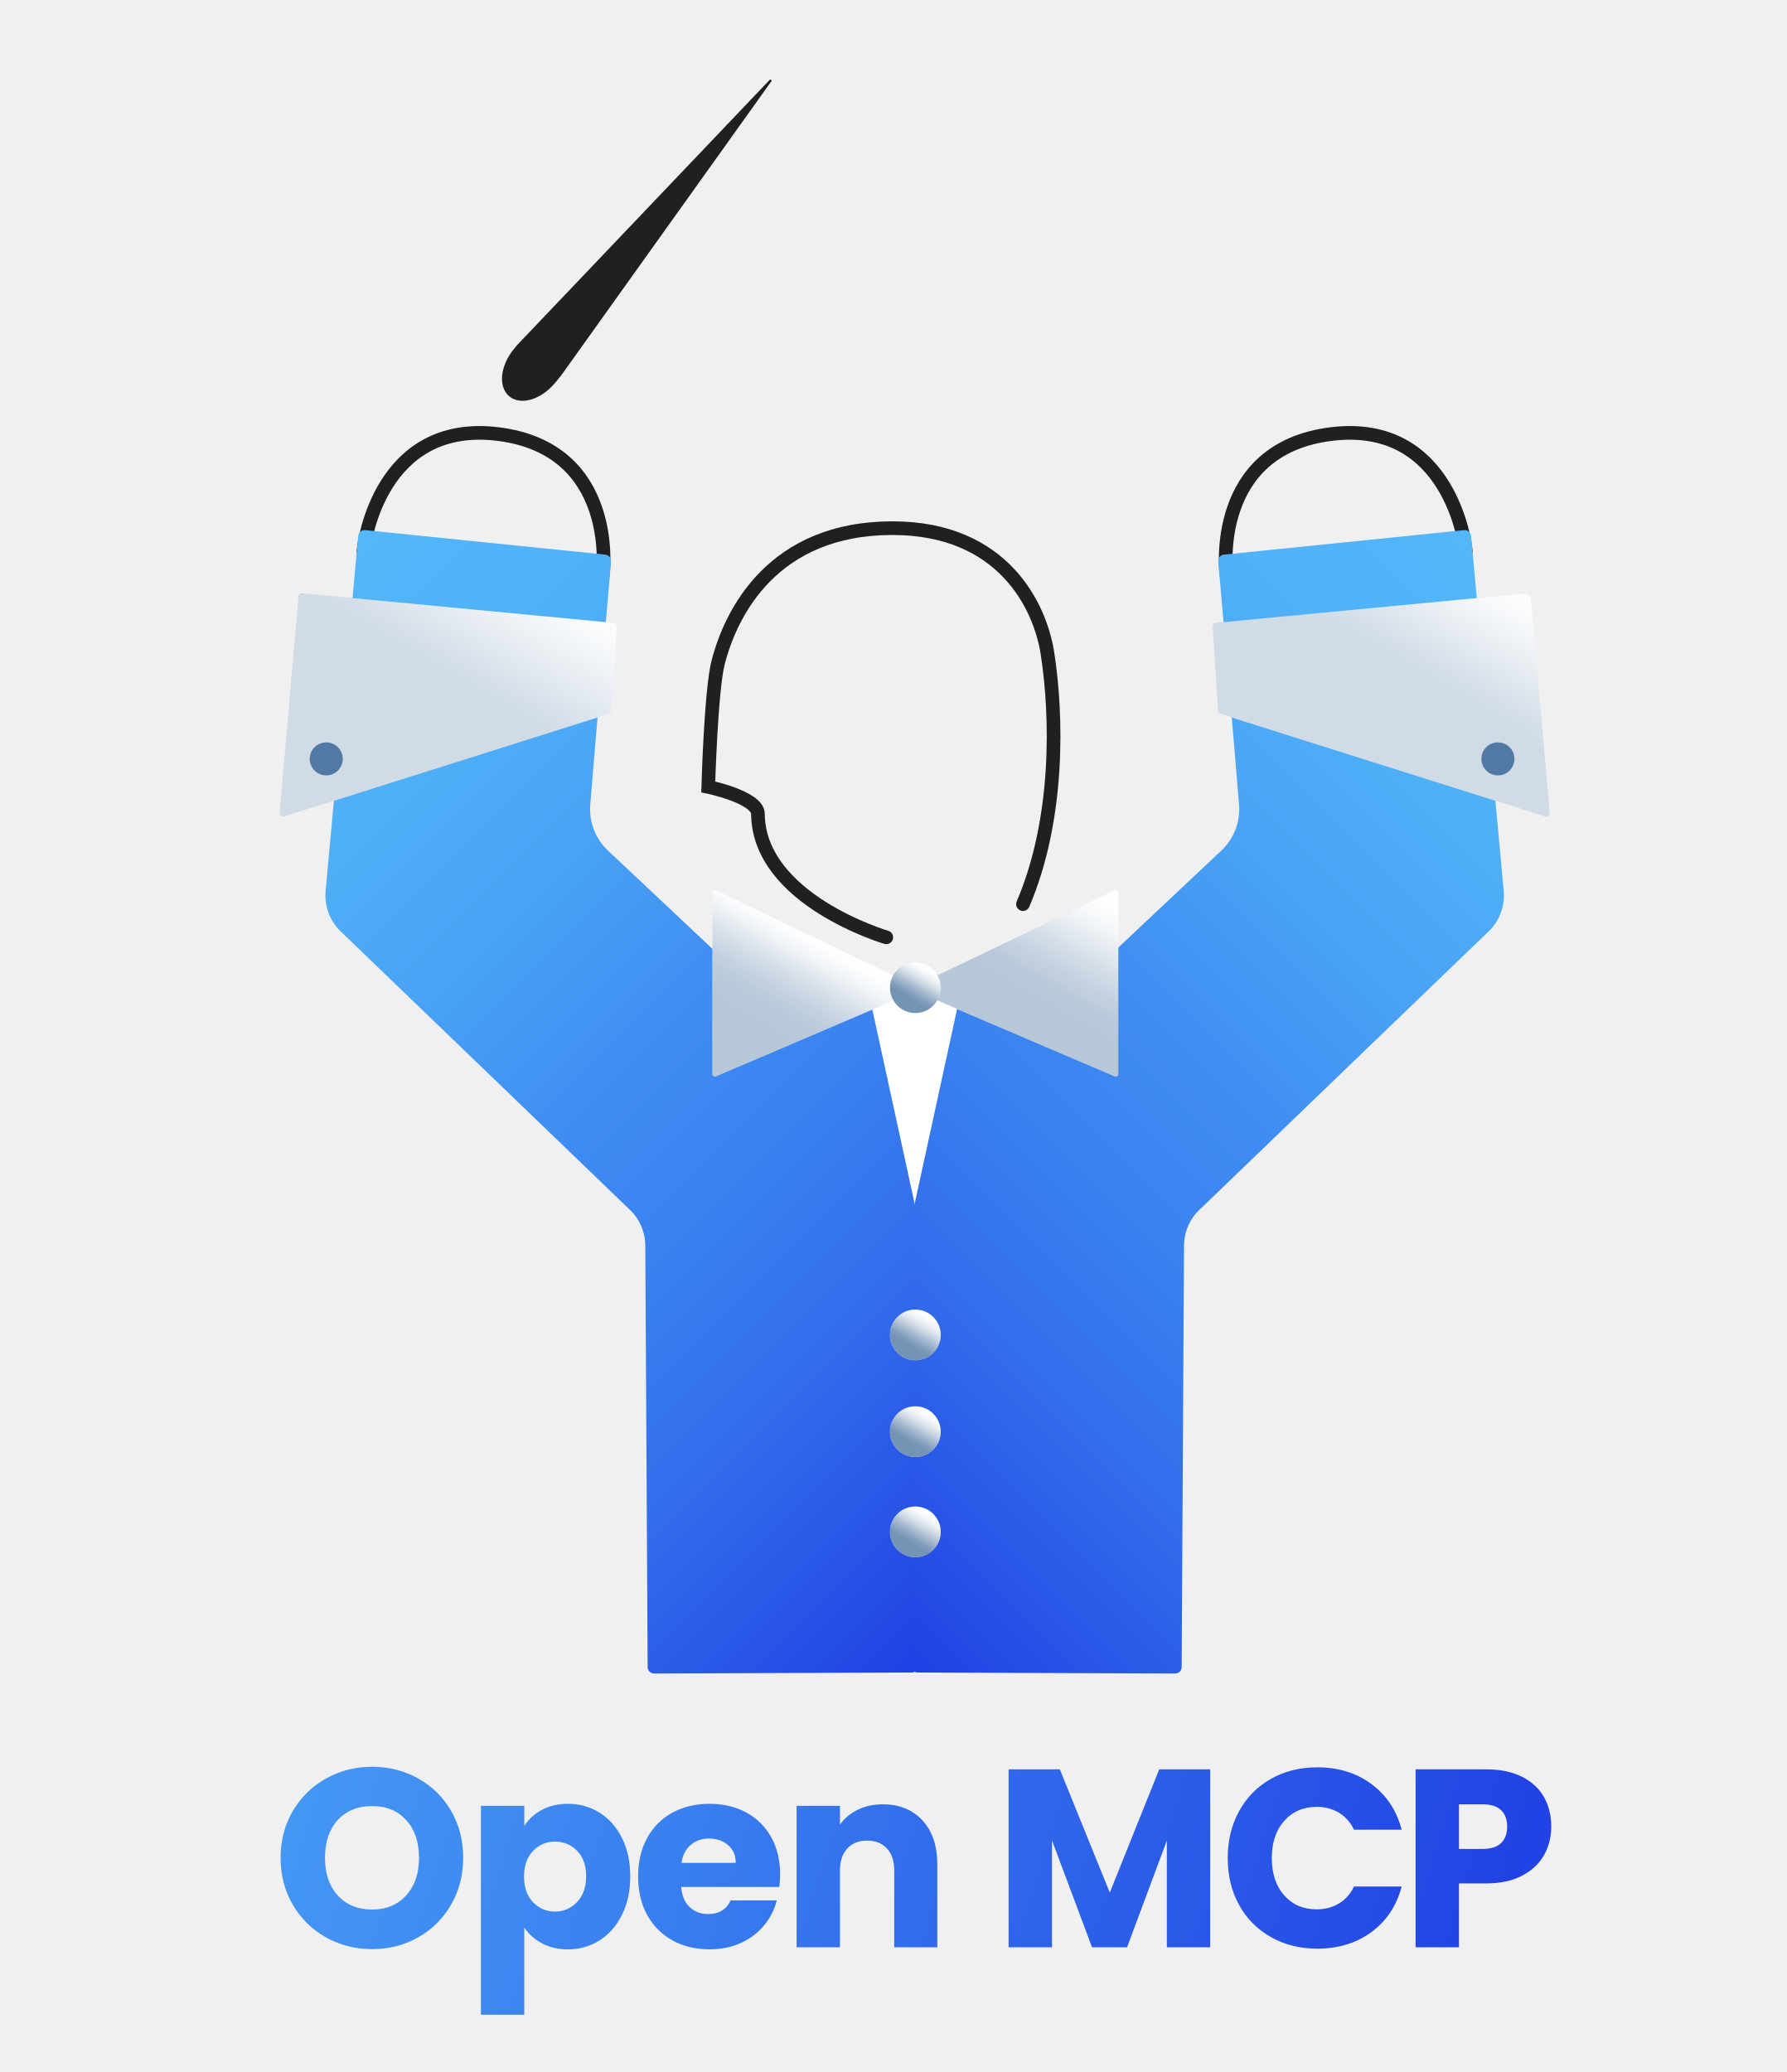
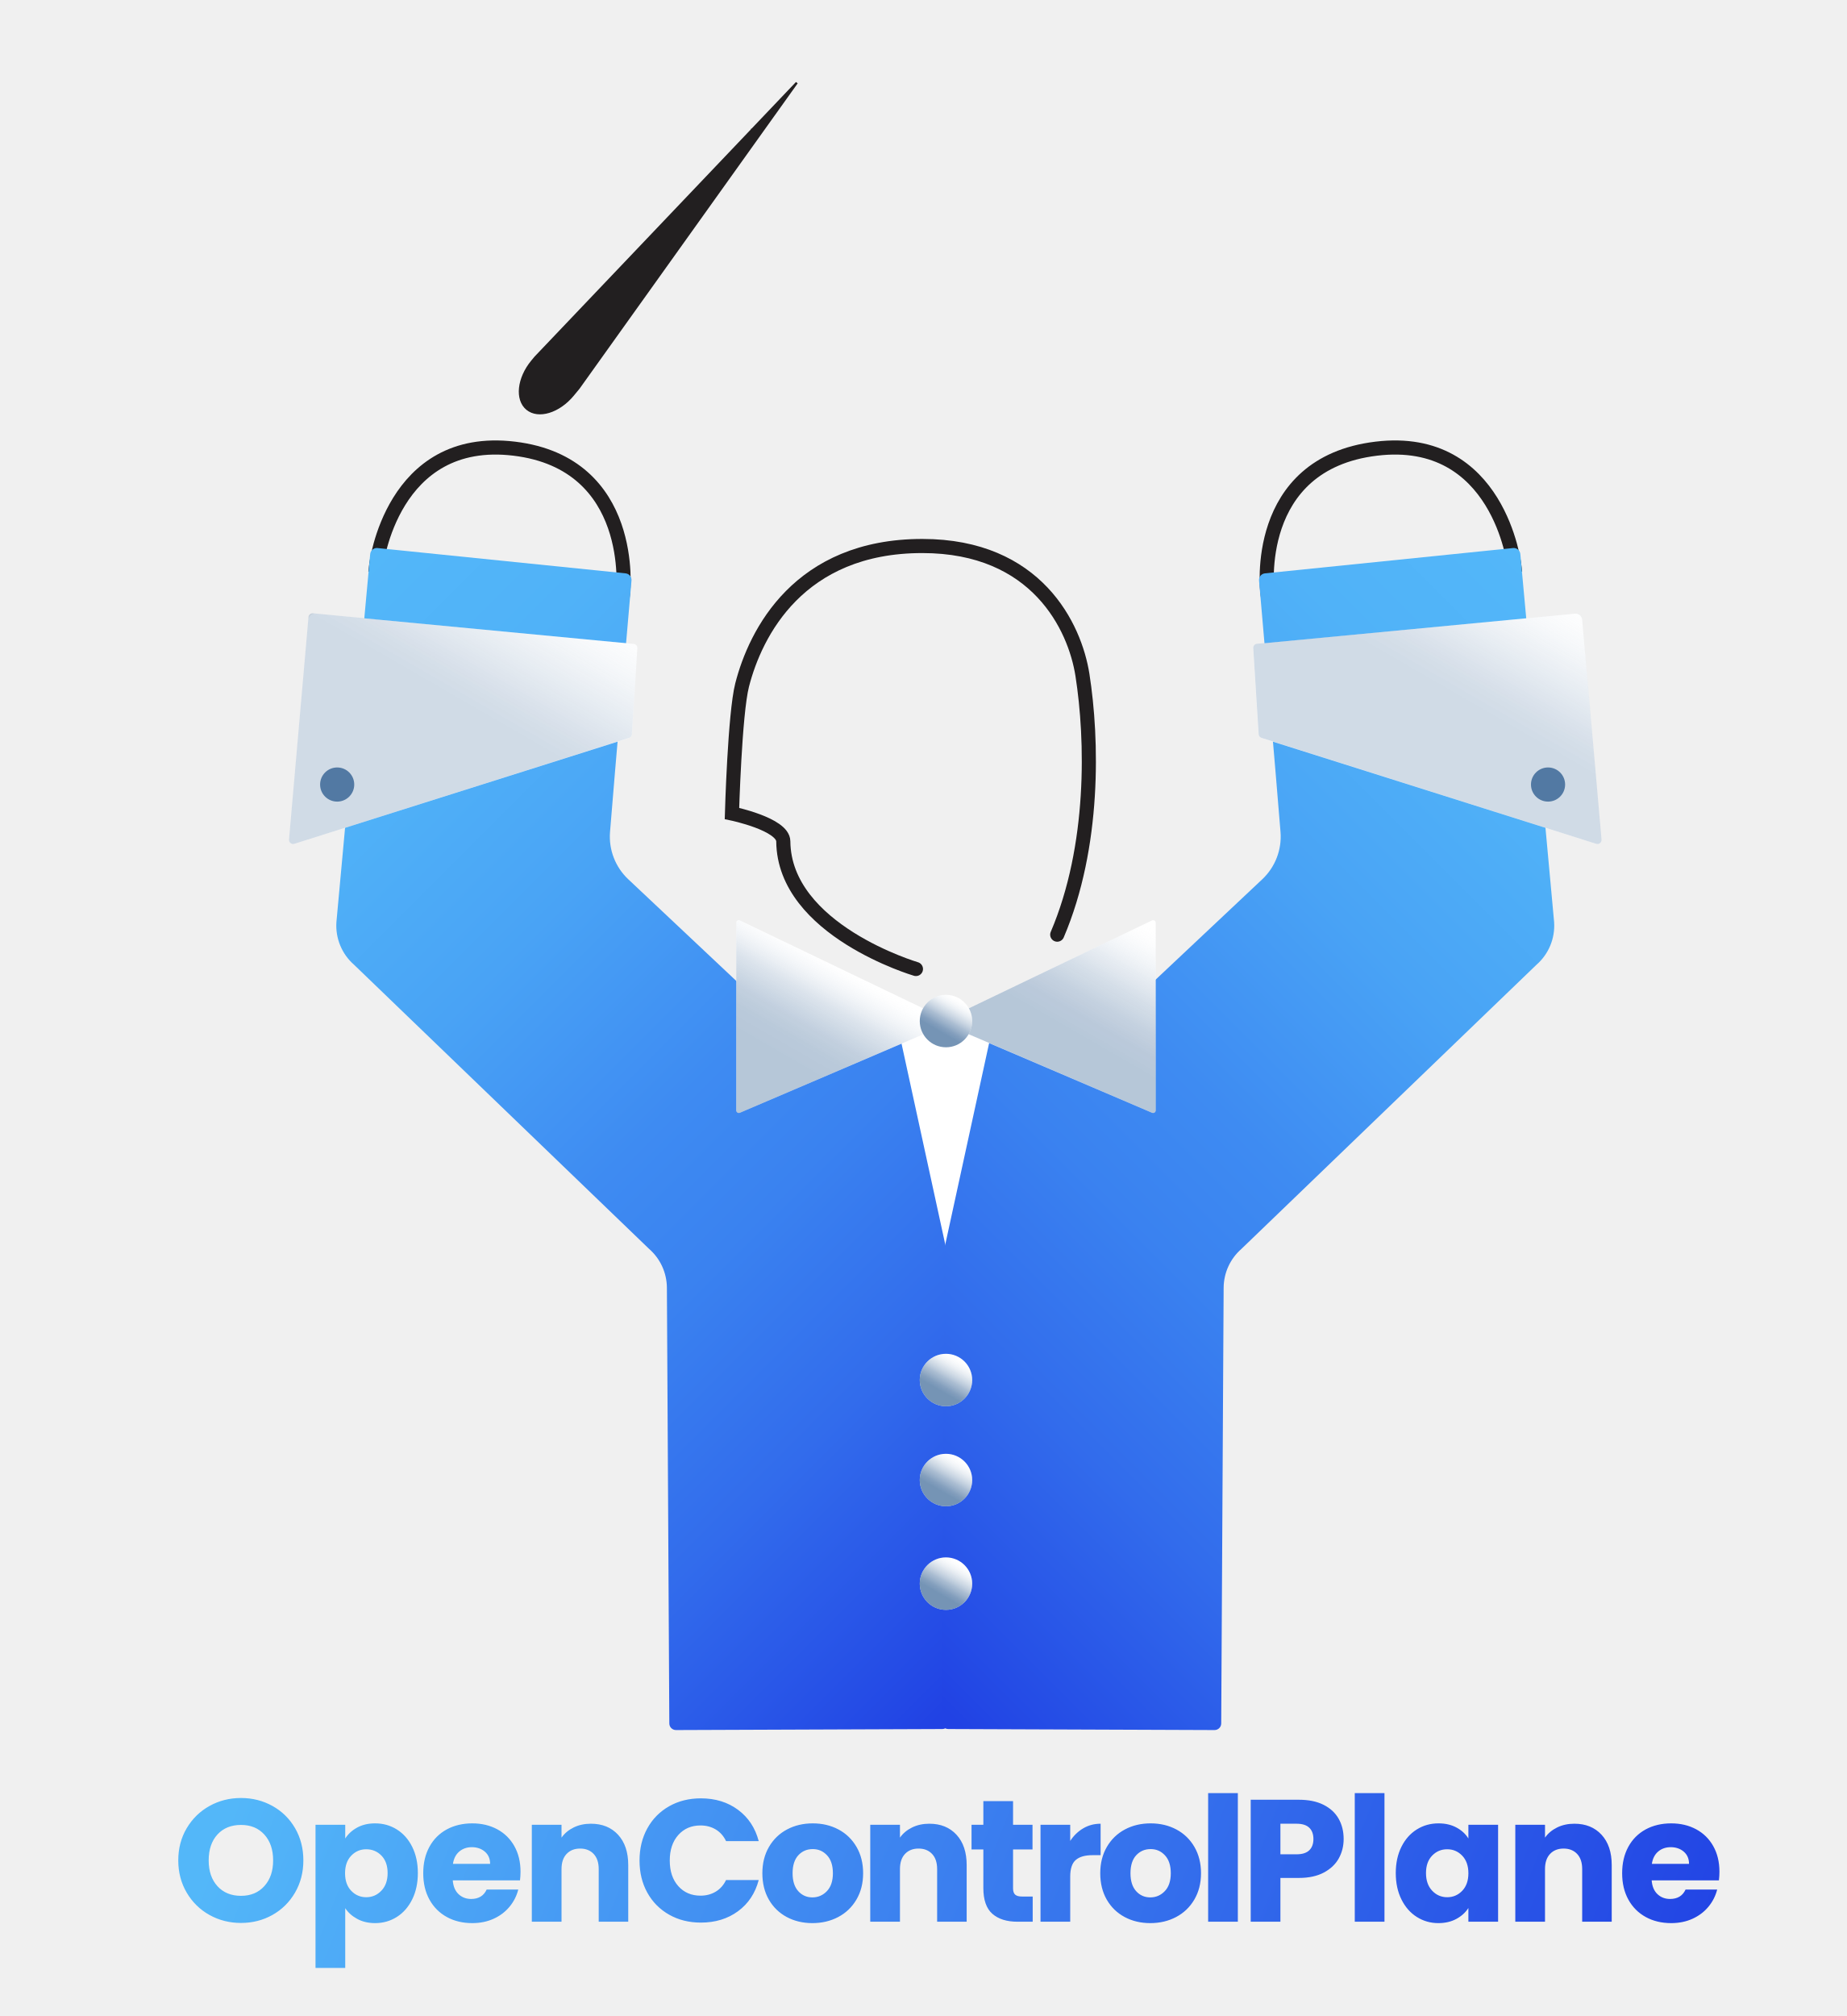
- <svg xmlns="http://www.w3.org/2000/svg" id="a" data-name="Layer 1" width="850.39" height="986.1" viewBox="0 0 850.39 986.1" version="1.1">
-   <defs id="defs74">
+ <svg xmlns="http://www.w3.org/2000/svg" id="a" data-name="Layer 1" width="850.39" height="928.09" viewBox="0 0 850.39 928.09">
+   <defs>
    <linearGradient id="c" x1="-5320.14" y1="-1538.38" x2="-4916.83" y2="-1941.68" gradientTransform="translate(5417.06 -1210.77) scale(1 -1)" gradientUnits="userSpaceOnUse">
-       <stop offset="0" stop-color="#53b7f9" id="stop1" />
-       <stop offset=".14" stop-color="#50b2f8" id="stop2" />
-       <stop offset=".31" stop-color="#49a3f5" id="stop3" />
-       <stop offset=".49" stop-color="#3e8bf2" id="stop4" />
-       <stop offset=".49" stop-color="#3e8bf2" id="stop5" />
-       <stop offset=".6" stop-color="#3a82f0" id="stop6" />
-       <stop offset=".76" stop-color="#326cec" id="stop7" />
-       <stop offset=".96" stop-color="#2348e5" id="stop8" />
-       <stop offset=".99" stop-color="#2142e4" id="stop9" />
+       <stop offset="0" stop-color="#53b7f9" />
+       <stop offset=".14" stop-color="#50b2f8" />
+       <stop offset=".31" stop-color="#49a3f5" />
+       <stop offset=".49" stop-color="#3e8bf2" />
+       <stop offset=".49" stop-color="#3e8bf2" />
+       <stop offset=".6" stop-color="#3a82f0" />
+       <stop offset=".76" stop-color="#326cec" />
+       <stop offset=".96" stop-color="#2348e5" />
+       <stop offset=".99" stop-color="#2142e4" />
    </linearGradient>
-     <linearGradient id="d" x1="-4631.69" y1="-1538.38" x2="-4228.39" y2="-1941.68" gradientTransform="translate(-3858.07 -1210.77) rotate(-180)" gradientUnits="userSpaceOnUse">
-       <stop offset="0" stop-color="#53b7f9" id="stop10" />
-       <stop offset=".14" stop-color="#50b2f8" id="stop11" />
-       <stop offset=".31" stop-color="#49a3f5" id="stop12" />
-       <stop offset=".49" stop-color="#3e8bf2" id="stop13" />
-       <stop offset=".49" stop-color="#3e8bf2" id="stop14" />
-       <stop offset=".6" stop-color="#3a82f0" id="stop15" />
-       <stop offset=".76" stop-color="#326cec" id="stop16" />
-       <stop offset=".96" stop-color="#2348e5" id="stop17" />
-       <stop offset=".99" stop-color="#2142e4" id="stop18" />
+     <linearGradient id="d" x1="-10297.55" y1="-1538.38" x2="-9894.25" y2="-1941.68" gradientTransform="translate(-9523.93 -1210.77) rotate(-180)" gradientUnits="userSpaceOnUse">
+       <stop offset="0" stop-color="#53b7f9" />
+       <stop offset=".14" stop-color="#50b2f8" />
+       <stop offset=".31" stop-color="#49a3f5" />
+       <stop offset=".49" stop-color="#3e8bf2" />
+       <stop offset=".49" stop-color="#3e8bf2" />
+       <stop offset=".6" stop-color="#3a82f0" />
+       <stop offset=".76" stop-color="#326cec" />
+       <stop offset=".96" stop-color="#2348e5" />
+       <stop offset=".99" stop-color="#2142e4" />
    </linearGradient>
    <linearGradient id="e" x1="248.25" y1="-1466.86" x2="175.12" y2="-1593.52" gradientTransform="translate(0 -1210.77) scale(1 -1)" gradientUnits="userSpaceOnUse">
-       <stop offset="0" stop-color="#fff" stop-opacity="0" id="stop19" />
-       <stop offset=".12" stop-color="#c8d4e1" stop-opacity=".32" id="stop20" />
-       <stop offset=".25" stop-color="#95adc6" stop-opacity=".61" id="stop21" />
-       <stop offset=".37" stop-color="#7090b3" stop-opacity=".82" id="stop22" />
-       <stop offset=".46" stop-color="#5a7fa7" stop-opacity=".95" id="stop23" />
-       <stop offset=".52" stop-color="#5279a3" id="stop24" />
+       <stop offset="0" stop-color="#fff" stop-opacity="0" />
+       <stop offset=".12" stop-color="#c8d4e1" stop-opacity=".32" />
+       <stop offset=".25" stop-color="#95adc6" stop-opacity=".61" />
+       <stop offset=".37" stop-color="#7090b3" stop-opacity=".82" />
+       <stop offset=".46" stop-color="#5a7fa7" stop-opacity=".95" />
+       <stop offset=".52" stop-color="#5279a3" />
    </linearGradient>
    <linearGradient id="f" x1="389.25" y1="-1656.14" x2="352.14" y2="-1720.43" gradientTransform="translate(0 -1210.77) scale(1 -1)" gradientUnits="userSpaceOnUse">
-       <stop offset="0" stop-color="#fff" stop-opacity="0" id="stop25" />
-       <stop offset="0" stop-color="#fbfcfd" stop-opacity=".02" id="stop26" />
-       <stop offset=".08" stop-color="#ced9e5" stop-opacity=".28" id="stop27" />
-       <stop offset=".17" stop-color="#a8bbd0" stop-opacity=".5" id="stop28" />
-       <stop offset=".25" stop-color="#88a3c0" stop-opacity=".68" id="stop29" />
-       <stop offset=".35" stop-color="#7090b3" stop-opacity=".82" id="stop30" />
-       <stop offset=".44" stop-color="#5f83aa" stop-opacity=".92" id="stop31" />
-       <stop offset=".55" stop-color="#557ba4" stop-opacity=".98" id="stop32" />
-       <stop offset=".7" stop-color="#5279a3" id="stop33" />
+       <stop offset="0" stop-color="#fff" stop-opacity="0" />
+       <stop offset="0" stop-color="#fbfcfd" stop-opacity=".02" />
+       <stop offset=".08" stop-color="#ced9e5" stop-opacity=".28" />
+       <stop offset=".17" stop-color="#a8bbd0" stop-opacity=".5" />
+       <stop offset=".25" stop-color="#88a3c0" stop-opacity=".68" />
+       <stop offset=".35" stop-color="#7090b3" stop-opacity=".82" />
+       <stop offset=".44" stop-color="#5f83aa" stop-opacity=".92" />
+       <stop offset=".55" stop-color="#557ba4" stop-opacity=".98" />
+       <stop offset=".7" stop-color="#5279a3" />
    </linearGradient>
-     <linearGradient id="g" x1="853.18" y1="-1469.2" x2="909.81" y2="-1567.27" gradientTransform="translate(1558.99 -1210.77) rotate(-180)" gradientUnits="userSpaceOnUse">
-       <stop offset="0" stop-color="#fff" stop-opacity="0" id="stop34" />
-       <stop offset=".15" stop-color="#c8d4e1" stop-opacity=".32" id="stop35" />
-       <stop offset=".3" stop-color="#95adc6" stop-opacity=".61" id="stop36" />
-       <stop offset=".44" stop-color="#7090b3" stop-opacity=".82" id="stop37" />
-       <stop offset=".55" stop-color="#5a7fa7" stop-opacity=".95" id="stop38" />
-       <stop offset=".63" stop-color="#5279a3" id="stop39" />
+     <linearGradient id="g" x1="-4812.67" y1="-1469.2" x2="-4756.04" y2="-1567.27" gradientTransform="translate(-4106.87 -1210.77) rotate(-180)" gradientUnits="userSpaceOnUse">
+       <stop offset="0" stop-color="#fff" stop-opacity="0" />
+       <stop offset=".15" stop-color="#c8d4e1" stop-opacity=".32" />
+       <stop offset=".3" stop-color="#95adc6" stop-opacity=".61" />
+       <stop offset=".44" stop-color="#7090b3" stop-opacity=".82" />
+       <stop offset=".55" stop-color="#5a7fa7" stop-opacity=".95" />
+       <stop offset=".63" stop-color="#5279a3" />
    </linearGradient>
-     <linearGradient id="h" x1="1035.95" y1="-1632.77" x2="1074.9" y2="-1700.23" gradientTransform="translate(1558.99 -1210.77) rotate(-180)" gradientUnits="userSpaceOnUse">
-       <stop offset="0" stop-color="#fff" stop-opacity="0" id="stop40" />
-       <stop offset=".02" stop-color="#f5f7fa" stop-opacity=".05" id="stop41" />
-       <stop offset=".16" stop-color="#c4d1df" stop-opacity=".34" id="stop42" />
-       <stop offset=".29" stop-color="#9bb1c9" stop-opacity=".58" id="stop43" />
-       <stop offset=".42" stop-color="#7b98b8" stop-opacity=".76" id="stop44" />
-       <stop offset=".55" stop-color="#6487ac" stop-opacity=".89" id="stop45" />
-       <stop offset=".67" stop-color="#567ca5" stop-opacity=".97" id="stop46" />
-       <stop offset=".79" stop-color="#5279a3" id="stop47" />
+     <linearGradient id="h" x1="-4629.9" y1="-1632.77" x2="-4590.95" y2="-1700.23" gradientTransform="translate(-4106.87 -1210.77) rotate(-180)" gradientUnits="userSpaceOnUse">
+       <stop offset="0" stop-color="#fff" stop-opacity="0" />
+       <stop offset=".02" stop-color="#f5f7fa" stop-opacity=".05" />
+       <stop offset=".16" stop-color="#c4d1df" stop-opacity=".34" />
+       <stop offset=".29" stop-color="#9bb1c9" stop-opacity=".58" />
+       <stop offset=".42" stop-color="#7b98b8" stop-opacity=".76" />
+       <stop offset=".55" stop-color="#6487ac" stop-opacity=".89" />
+       <stop offset=".67" stop-color="#567ca5" stop-opacity=".97" />
+       <stop offset=".79" stop-color="#5279a3" />
    </linearGradient>
-     <linearGradient id="j" x1="682.88" y1="-1757.66" x2="703.79" y2="-1769.74" gradientTransform="translate(2199.3 -58.03) rotate(90) scale(1 -1)" gradientUnits="userSpaceOnUse">
-       <stop offset="0" stop-color="#fff" stop-opacity="0" id="stop48" />
-       <stop offset=".08" stop-color="#e5ebf1" stop-opacity=".12" id="stop49" />
-       <stop offset=".29" stop-color="#a6bacf" stop-opacity=".41" id="stop50" />
-       <stop offset=".47" stop-color="#7896b7" stop-opacity=".62" id="stop51" />
-       <stop offset=".63" stop-color="#5c80a8" stop-opacity=".75" id="stop52" />
-       <stop offset=".73" stop-color="#5279a3" stop-opacity=".8" id="stop53" />
+     <linearGradient id="j" x1="-2150.04" y1="1075.27" x2="-2129.14" y2="1063.19" gradientTransform="translate(-633.63 2774.9) rotate(90) scale(1 -1)" gradientUnits="userSpaceOnUse">
+       <stop offset="0" stop-color="#fff" stop-opacity="0" />
+       <stop offset=".08" stop-color="#e5ebf1" stop-opacity=".12" />
+       <stop offset=".29" stop-color="#a6bacf" stop-opacity=".41" />
+       <stop offset=".47" stop-color="#7896b7" stop-opacity=".62" />
+       <stop offset=".63" stop-color="#5c80a8" stop-opacity=".75" />
+       <stop offset=".73" stop-color="#5279a3" stop-opacity=".8" />
    </linearGradient>
-     <linearGradient id="k" x1="517.63" y1="-1757.66" x2="538.54" y2="-1769.74" gradientTransform="translate(2199.3 -58.03) rotate(90) scale(1 -1)" gradientUnits="userSpaceOnUse">
-       <stop offset="0" stop-color="#fff" stop-opacity="0" id="stop54" />
-       <stop offset=".08" stop-color="#e5ebf1" stop-opacity=".12" id="stop55" />
-       <stop offset=".29" stop-color="#a6bacf" stop-opacity=".41" id="stop56" />
-       <stop offset=".47" stop-color="#7896b7" stop-opacity=".62" id="stop57" />
-       <stop offset=".63" stop-color="#5c80a8" stop-opacity=".75" id="stop58" />
-       <stop offset=".73" stop-color="#5279a3" stop-opacity=".8" id="stop59" />
+     <linearGradient id="k" x1="-2315.29" y1="1075.27" x2="-2294.39" y2="1063.19" gradientTransform="translate(-633.63 2774.9) rotate(90) scale(1 -1)" gradientUnits="userSpaceOnUse">
+       <stop offset="0" stop-color="#fff" stop-opacity="0" />
+       <stop offset=".08" stop-color="#e5ebf1" stop-opacity=".12" />
+       <stop offset=".29" stop-color="#a6bacf" stop-opacity=".41" />
+       <stop offset=".47" stop-color="#7896b7" stop-opacity=".62" />
+       <stop offset=".63" stop-color="#5c80a8" stop-opacity=".75" />
+       <stop offset=".73" stop-color="#5279a3" stop-opacity=".8" />
    </linearGradient>
-     <linearGradient id="l" x1="728.92" y1="-1757.66" x2="749.83" y2="-1769.74" gradientTransform="translate(2199.3 -58.03) rotate(90) scale(1 -1)" gradientUnits="userSpaceOnUse">
-       <stop offset="0" stop-color="#fff" stop-opacity="0" id="stop60" />
-       <stop offset=".08" stop-color="#e5ebf1" stop-opacity=".12" id="stop61" />
-       <stop offset=".29" stop-color="#a6bacf" stop-opacity=".41" id="stop62" />
-       <stop offset=".47" stop-color="#7896b7" stop-opacity=".62" id="stop63" />
-       <stop offset=".63" stop-color="#5c80a8" stop-opacity=".75" id="stop64" />
-       <stop offset=".73" stop-color="#5279a3" stop-opacity=".8" id="stop65" />
+     <linearGradient id="l" x1="-2104" y1="1075.27" x2="-2083.1" y2="1063.19" gradientTransform="translate(-633.63 2774.9) rotate(90) scale(1 -1)" gradientUnits="userSpaceOnUse">
+       <stop offset="0" stop-color="#fff" stop-opacity="0" />
+       <stop offset=".08" stop-color="#e5ebf1" stop-opacity=".12" />
+       <stop offset=".29" stop-color="#a6bacf" stop-opacity=".41" />
+       <stop offset=".47" stop-color="#7896b7" stop-opacity=".62" />
+       <stop offset=".63" stop-color="#5c80a8" stop-opacity=".75" />
+       <stop offset=".73" stop-color="#5279a3" stop-opacity=".8" />
    </linearGradient>
-     <linearGradient id="m" x1="776.61" y1="-1757.66" x2="797.52" y2="-1769.74" gradientTransform="translate(2199.3 -58.03) rotate(90) scale(1 -1)" gradientUnits="userSpaceOnUse">
-       <stop offset="0" stop-color="#fff" stop-opacity="0" id="stop66" />
-       <stop offset=".08" stop-color="#e5ebf1" stop-opacity=".12" id="stop67" />
-       <stop offset=".29" stop-color="#a6bacf" stop-opacity=".41" id="stop68" />
-       <stop offset=".47" stop-color="#7896b7" stop-opacity=".62" id="stop69" />
-       <stop offset=".63" stop-color="#5c80a8" stop-opacity=".75" id="stop70" />
-       <stop offset=".73" stop-color="#5279a3" stop-opacity=".8" id="stop71" />
+     <linearGradient id="m" x1="-2056.32" y1="1075.27" x2="-2035.41" y2="1063.19" gradientTransform="translate(-633.63 2774.9) rotate(90) scale(1 -1)" gradientUnits="userSpaceOnUse">
+       <stop offset="0" stop-color="#fff" stop-opacity="0" />
+       <stop offset=".08" stop-color="#e5ebf1" stop-opacity=".12" />
+       <stop offset=".29" stop-color="#a6bacf" stop-opacity=".41" />
+       <stop offset=".47" stop-color="#7896b7" stop-opacity=".62" />
+       <stop offset=".63" stop-color="#5c80a8" stop-opacity=".75" />
+       <stop offset=".73" stop-color="#5279a3" stop-opacity=".8" />
    </linearGradient>
-     <linearGradient id="n" x1="338.07" y1="-614.11" x2="1126.3" y2="-367.57" gradientUnits="userSpaceOnUse">
-       <stop offset="0" stop-color="#53b7f9" id="stop72" />
-       <stop offset=".5" stop-color="#3a82f0" id="stop73" />
-       <stop offset=".99" stop-color="#2142e4" id="stop74" />
+     <linearGradient id="n" x1="91.67" y1="869.53" x2="717.38" y2="1118.96" gradientUnits="userSpaceOnUse">
+       <stop offset="0" stop-color="#53b7f9" />
+       <stop offset=".99" stop-color="#2142e4" />
    </linearGradient>
  </defs>
-   <path d="M286.95,272.59l-113.73-12.33s7.06-60.53,63.56-53.71c57.44,6.93,50.17,66.04,50.17,66.04Z" fill="none" stroke="#221f20" stroke-miterlimit="10" stroke-width="6.5" id="path74" />
-   <path d="M583.58,272.59l113.73-12.33s-7.06-60.53-63.56-53.71c-57.44,6.93-50.17,66.04-50.17,66.04Z" fill="none" stroke="#221f20" stroke-miterlimit="10" stroke-width="6.5" id="path75" />
+   <path d="M286.95,272.59l-113.73-12.33s7.06-60.53,63.56-53.71,50.17,66.04,50.17,66.04Z" fill="none" stroke="#221f20" stroke-miterlimit="10" stroke-width="6.5" />
+   <path d="M583.58,272.59l113.73-12.33s-7.06-60.53-63.56-53.71c-57.44,6.93-50.17,66.04-50.17,66.04Z" fill="none" stroke="#221f20" stroke-miterlimit="10" stroke-width="6.5" />
  <g id="b" data-name="Layer 5">
-     <polygon points="412.95 473.18 433.24 585.58 468.37 470.06 412.95 473.18" fill="#fff" id="polygon75" />
-     <path d="M435.51,574l-22.3-102.4c-.3-1.37-1.48-2.36-2.89-2.4-11.83-.35-55.32-2.61-59.38-6.42l-61.64-58c-5.96-5.61-9.05-13.61-8.4-21.76,2.39-29.97,8.32-97.41,9.89-115.78.14-1.66-1.07-3.12-2.73-3.29h0l-114.24-11.65c-1.69-.17-3.19,1.07-3.35,2.76l-15.56,169.46c-.5,7.46,2.51,14.72,8.13,19.62l135.87,130.82c5.15,4.49,8.12,10.98,8.18,17.81l1.12,200.64c0,1.68,1.38,3.04,3.06,3.04l122.63-.47c1.69,0,3.05-1.38,3.04-3.07l-1.38-218.27c0-.21-.02-.42-.07-.63h.02Z" fill="url(#c)" id="path76" />
-     <path d="M291.81,296.44l-146.47-13.93c-1.7-.16-3.21,1.09-3.36,2.79l-8.87,101.33c-.11,1.3,1.16,2.24,2.41,1.85l154.03-48.68c.82-.26,1.4-1,1.45-1.86l2.48-39.54c.06-1-.68-1.87-1.68-1.96h0Z" fill="#fff" id="path77" />
-     <path d="M435.04,574l22.3-102.4c.3-1.37,1.48-2.36,2.89-2.4,11.83-.35,55.32-2.61,59.38-6.42l61.64-58c5.96-5.61,9.05-13.61,8.4-21.76-2.39-29.97-8.32-97.41-9.89-115.78-.14-1.66,1.07-3.12,2.73-3.29h0l114.24-11.65c1.69-.17,3.19,1.07,3.35,2.76l15.56,169.46c.5,7.46-2.51,14.72-8.13,19.62l-135.87,130.82c-5.15,4.49-8.12,10.98-8.18,17.81l-1.12,200.64c0,1.68-1.38,3.04-3.06,3.04l-122.63-.47c-1.69,0-3.05-1.38-3.04-3.07l1.38-218.27c0-.21.02-.42.07-.63h-.02Z" fill="url(#d)" id="path78" />
-     <path d="M435.89,471.59l-95.19,40.68c-.79.34-1.67-.24-1.67-1.1v-86.36c0-.88.92-1.46,1.72-1.07l95.19,45.68c.92.45.89,1.76-.05,2.17Z" fill="#fff" id="path79" />
-     <path d="M346.27,59.75c12.29-12.91,20.63-21.67,20.63-21.67,0,0-89.19,124.83-100.42,140.55-1.35,1.63-2.65,3.21-2.65,3.21-6.48,7.84-15.94,10.71-21.13,6.42-5.19-4.29-4.15-14.12,2.33-21.96,0,0,.66-.79,1.52-1.83,3.37-3.53,66.22-69.55,99.73-104.73h-.01Z" fill="#221f20" stroke="#221f20" stroke-miterlimit="10" id="path80" />
-     <path d="M421.77,446.09s-60.73-17.83-61.08-58.78c-.07-7.91-23.64-12.81-23.64-12.81,0,0,1.29-45.9,4.68-59.14,6.13-23.94,26.11-64,82.98-64,52.71,0,70.26,37.25,73.73,59.36,4.65,29.67,5.77,78.89-11.61,119.56" fill="none" stroke="#221f20" stroke-linecap="round" stroke-miterlimit="10" stroke-width="6.5" id="path81" />
-     <path d="M291.76,296.39l-147.65-14.04c-1.04-.1-1.96.67-2.05,1.7l-8.97,102.47c-.12,1.33,1.16,2.36,2.44,1.95l154.13-48.77c.74-.23,1.26-.9,1.31-1.67l2.49-39.66c.06-1.01-.69-1.89-1.7-1.99h0Z" fill="url(#e)" isolation="isolate" opacity=".27" id="path82" />
-     <path d="M436.18,471.42l-95.48,40.86c-.79.34-1.66-.24-1.66-1.09v-86.37c0-.75,1.04-1.39,1.72-1.07l95.45,45.81c.8.37.78,1.51-.02,1.86h0Z" fill="url(#f)" isolation="isolate" opacity=".42" id="path83" />
-     <path d="M578.73,296.44l146.47-13.93c1.7-.16,3.21,1.09,3.36,2.79l8.87,101.33c.11,1.3-1.16,2.24-2.41,1.85l-154.03-48.68c-.82-.26-1.4-1-1.45-1.86l-2.48-39.54c-.06-1,.68-1.87,1.68-1.96h-.01Z" fill="#fff" id="path84" />
-     <path d="M435.31,471.59l95.19,40.68c.79.34,1.67-.24,1.67-1.1v-86.36c0-.88-.92-1.46-1.72-1.07l-95.19,45.68c-.92.45-.89,1.76.05,2.17Z" fill="#fff" id="path85" />
-     <path d="M578.79,296.39l147.65-14.04c1.04-.1,1.96.67,2.05,1.7l8.97,102.47c.12,1.33-1.16,2.36-2.44,1.95l-154.13-48.77c-.74-.23-1.26-.9-1.31-1.67l-2.49-39.66c-.06-1.01.69-1.89,1.7-1.99h0Z" fill="url(#g)" isolation="isolate" opacity=".27" id="path86" />
-     <path d="M435.03,471.4l95.48,40.86c.79.34,1.66-.24,1.66-1.09v-86.37c0-.75-1.04-1.39-1.72-1.07l-95.45,45.81c-.8.37-.78,1.51.02,1.86h.01Z" fill="url(#h)" isolation="isolate" opacity=".42" id="path87" />
+     <polygon points="412.95 473.18 433.24 585.58 468.37 470.06 412.95 473.18" fill="#fff" />
+     <path d="M435.51,574l-22.3-102.4c-.3-1.37-1.48-2.36-2.89-2.4-11.83-.35-55.32-2.61-59.38-6.42l-61.64-58c-5.96-5.61-9.05-13.61-8.4-21.76,2.39-29.97,8.32-97.41,9.89-115.78.14-1.66-1.07-3.12-2.73-3.29h0l-114.24-11.65c-1.69-.17-3.19,1.07-3.35,2.76l-15.56,169.46c-.5,7.46,2.51,14.72,8.13,19.62l135.87,130.82c5.15,4.49,8.12,10.98,8.18,17.81l1.12,200.64c0,1.68,1.38,3.04,3.06,3.04l122.63-.47c1.69,0,3.05-1.38,3.04-3.07l-1.38-218.27c0-.21-.02-.42-.07-.63h.02Z" fill="url(#c)" />
+     <path d="M291.81,296.44l-146.47-13.93c-1.7-.16-3.21,1.09-3.36,2.79l-8.87,101.33c-.11,1.3,1.16,2.24,2.41,1.85l154.03-48.68c.82-.26,1.4-1,1.45-1.86l2.48-39.54c.06-1-.68-1.87-1.68-1.96h0Z" fill="#fff" />
+     <path d="M435.04,574l22.3-102.4c.3-1.37,1.48-2.36,2.89-2.4,11.83-.35,55.32-2.61,59.38-6.42l61.64-58c5.96-5.61,9.05-13.61,8.4-21.76-2.39-29.97-8.32-97.41-9.89-115.78-.14-1.66,1.07-3.12,2.73-3.29h0l114.24-11.65c1.69-.17,3.19,1.07,3.35,2.76l15.56,169.46c.5,7.46-2.51,14.72-8.13,19.62l-135.87,130.82c-5.15,4.49-8.12,10.98-8.18,17.81l-1.12,200.64c0,1.68-1.38,3.04-3.06,3.04l-122.63-.47c-1.69,0-3.05-1.38-3.04-3.07l1.38-218.27c0-.21.02-.42.07-.63h-.02Z" fill="url(#d)" />
+     <path d="M435.89,471.59l-95.19,40.68c-.79.34-1.67-.24-1.67-1.1v-86.36c0-.88.92-1.46,1.72-1.07l95.19,45.68c.92.45.89,1.76-.05,2.17Z" fill="#fff" />
+     <path d="M346.27,59.75c12.29-12.91,20.63-21.67,20.63-21.67,0,0-89.19,124.83-100.42,140.55-1.35,1.63-2.65,3.21-2.65,3.21-6.48,7.84-15.94,10.71-21.13,6.42-5.19-4.29-4.15-14.12,2.33-21.96,0,0,.66-.79,1.52-1.83,3.37-3.53,66.22-69.55,99.73-104.73h-.01Z" fill="#221f20" stroke="#221f20" stroke-miterlimit="10" />
+     <path d="M421.77,446.09s-60.73-17.83-61.08-58.78c-.07-7.91-23.64-12.81-23.64-12.81,0,0,1.29-45.9,4.68-59.14,6.13-23.94,26.11-64,82.98-64,52.71,0,70.26,37.25,73.73,59.36,4.65,29.67,5.77,78.89-11.61,119.56" fill="none" stroke="#221f20" stroke-linecap="round" stroke-miterlimit="10" stroke-width="6.5" />
+     <path d="M291.76,296.39l-147.65-14.04c-1.04-.1-1.96.67-2.05,1.7l-8.97,102.47c-.12,1.33,1.16,2.36,2.44,1.95l154.13-48.77c.74-.23,1.26-.9,1.31-1.67l2.49-39.66c.06-1.01-.69-1.89-1.7-1.99h0Z" fill="url(#e)" isolation="isolate" opacity=".27" />
+     <path d="M436.18,471.42l-95.48,40.86c-.79.34-1.66-.24-1.66-1.09v-86.37c0-.75,1.04-1.39,1.72-1.07l95.45,45.81c.8.37.78,1.51-.02,1.86h0Z" fill="url(#f)" isolation="isolate" opacity=".42" />
+     <path d="M578.73,296.44l146.47-13.93c1.7-.16,3.21,1.09,3.36,2.79l8.87,101.33c.11,1.3-1.16,2.24-2.41,1.85l-154.03-48.68c-.82-.26-1.4-1-1.45-1.86l-2.48-39.54c-.06-1,.68-1.87,1.68-1.96h-.01Z" fill="#fff" />
+     <path d="M435.31,471.59l95.19,40.68c.79.34,1.67-.24,1.67-1.1v-86.36c0-.88-.92-1.46-1.72-1.07l-95.19,45.68c-.92.45-.89,1.76.05,2.17Z" fill="#fff" />
+     <path d="M578.79,296.39l147.65-14.04c1.04-.1,1.96.67,2.05,1.7l8.97,102.47c.12,1.33-1.16,2.36-2.44,1.95l-154.13-48.77c-.74-.23-1.26-.9-1.31-1.67l-2.49-39.66c-.06-1.01.69-1.89,1.7-1.99h0Z" fill="url(#g)" isolation="isolate" opacity=".27" />
+     <path d="M435.03,471.4l95.48,40.86c.79.34,1.66-.24,1.66-1.09v-86.37c0-.75-1.04-1.39-1.72-1.07l-95.45,45.81c-.8.37-.78,1.51.02,1.86h.01Z" fill="url(#h)" isolation="isolate" opacity=".42" />
  </g>
  <g id="i" data-name="Layer 7">
-     <circle cx="155.26" cy="361.17" r="7.86" fill="#5279a3" id="circle87" />
-     <circle cx="712.84" cy="361.17" r="7.86" fill="#5279a3" id="circle88" />
-     <circle cx="435.6" cy="635.31" r="12.07" fill="#fff" id="circle89" />
-     <circle cx="435.6" cy="635.31" r="12.07" fill="url(#j)" id="circle90" />
-     <circle cx="435.6" cy="470.06" r="12.07" fill="#fff" id="circle91" />
-     <circle cx="435.6" cy="470.06" r="12.07" fill="url(#k)" id="circle92" />
-     <circle cx="435.6" cy="681.35" r="12.07" fill="#fff" id="circle93" />
-     <circle cx="435.6" cy="681.35" r="12.07" fill="url(#l)" id="circle94" />
-     <path d="M423.53,729.04c0-6.67,5.4-12.07,12.07-12.07s12.07,5.4,12.07,12.07-5.4,12.07-12.07,12.07-12.07-5.4-12.07-12.07Z" fill="#fff" id="path94" />
-     <path d="M423.53,729.04c0-6.67,5.4-12.07,12.07-12.07s12.07,5.4,12.07,12.07-5.4,12.07-12.07,12.07-12.07-5.4-12.07-12.07Z" fill="url(#m)" id="path95" />
+     <circle cx="155.26" cy="361.17" r="7.86" fill="#5279a3" />
+     <circle cx="712.84" cy="361.17" r="7.86" fill="#5279a3" />
+     <circle cx="435.6" cy="635.31" r="12.07" fill="#fff" />
+     <circle cx="435.6" cy="635.31" r="12.07" fill="url(#j)" />
+     <circle cx="435.6" cy="470.06" r="12.07" fill="#fff" />
+     <circle cx="435.6" cy="470.06" r="12.07" fill="url(#k)" />
+     <circle cx="435.6" cy="681.35" r="12.07" fill="#fff" />
+     <circle cx="435.6" cy="681.35" r="12.07" fill="url(#l)" />
+     <path d="M423.53,729.04c0-6.67,5.4-12.07,12.07-12.07s12.07,5.4,12.07,12.07-5.4,12.07-12.07,12.07-12.07-5.4-12.07-12.07Z" fill="#fff" />
+     <path d="M423.53,729.04c0-6.67,5.4-12.07,12.07-12.07s12.07,5.4,12.07,12.07-5.4,12.07-12.07,12.07-12.07-5.4-12.07-12.07Z" fill="url(#m)" />
  </g>
-   <path d="M198.99,846.39c-6.64-3.7-13.94-5.55-21.9-5.55s-15.27,1.85-21.9,5.55c-6.64,3.7-11.91,8.85-15.81,15.45-3.9,6.6-5.85,14.04-5.85,22.33s1.95,15.75,5.85,22.39c3.9,6.64,9.17,11.81,15.81,15.51,6.64,3.7,13.94,5.55,21.9,5.55s15.25-1.85,21.84-5.55c6.6-3.7,11.83-8.87,15.69-15.51,3.86-6.64,5.79-14.1,5.79-22.39s-1.91-15.73-5.73-22.33c-3.82-6.6-9.05-11.75-15.69-15.45ZM193.32,902.02c-4.06,4.51-9.47,6.76-16.23,6.76s-12.29-2.23-16.35-6.7c-4.06-4.47-6.09-10.44-6.09-17.92s2.03-13.55,6.09-17.98c4.06-4.42,9.51-6.64,16.35-6.64s12.17,2.23,16.23,6.7c4.06,4.46,6.09,10.44,6.09,17.92s-2.03,13.36-6.09,17.86ZM734.73,855.2c-2.33-4.1-5.83-7.32-10.5-9.65-4.67-2.33-10.38-3.5-17.14-3.5h-33.43v84.71h20.64v-30.41h12.79c6.92,0,12.71-1.25,17.38-3.74,4.67-2.49,8.12-5.77,10.38-9.83,2.25-4.06,3.38-8.55,3.38-13.46,0-5.31-1.17-10.02-3.5-14.12ZM714.33,877.16c-1.93,1.85-4.87,2.78-8.81,2.78h-11.22v-21.24h11.22c3.94,0,6.88.93,8.81,2.78,1.93,1.85,2.9,4.46,2.9,7.84s-.97,5.99-2.9,7.84ZM285.34,862.68c-4.51-2.81-9.53-4.22-15.08-4.22-4.75,0-8.89.97-12.43,2.9-3.54,1.93-6.32,4.46-8.33,7.6v-9.53h-20.64v99.44h20.64v-41.51c2.01,3.06,4.81,5.55,8.39,7.48,3.58,1.93,7.7,2.9,12.37,2.9,5.55,0,10.58-1.43,15.08-4.28,4.5-2.85,8.06-6.92,10.68-12.19,2.61-5.27,3.92-11.36,3.92-18.28s-1.31-12.99-3.92-18.22c-2.62-5.23-6.17-9.25-10.68-12.07ZM274.6,905.22c-2.9,3.02-6.4,4.53-10.5,4.53s-7.58-1.49-10.44-4.46c-2.86-2.98-4.28-7.04-4.28-12.19s1.43-9.21,4.28-12.19c2.86-2.98,6.34-4.46,10.44-4.46s7.7,1.47,10.56,4.4c2.85,2.94,4.28,6.98,4.28,12.13s-1.45,9.23-4.34,12.25ZM420.13,858.7c-4.43,0-8.41.87-11.95,2.59-3.54,1.73-6.36,4.08-8.45,7.06v-8.93h-20.64v67.34h20.64v-36.56c0-4.5,1.17-8,3.5-10.5,2.33-2.49,5.47-3.74,9.41-3.74s7.08,1.25,9.41,3.74c2.33,2.5,3.5,5.99,3.5,10.5v36.56h20.51v-39.34c0-8.93-2.35-15.95-7.06-21.06-4.71-5.11-11-7.66-18.89-7.66ZM528.13,900.7l-23.77-58.65h-24.38v84.71h20.64v-50.92l19.07,50.92h16.65l18.95-50.8v50.8h20.64v-84.71h-24.26l-23.53,58.65ZM626.6,859.91c3.94,0,7.46.93,10.56,2.78,3.1,1.85,5.49,4.55,7.18,8.09h22.69c-2.41-9.17-7.2-16.41-14.36-21.72-7.16-5.31-15.77-7.96-25.82-7.96-8.21,0-15.55,1.83-22.02,5.49-6.48,3.66-11.52,8.77-15.14,15.33-3.62,6.56-5.43,14.02-5.43,22.39s1.81,15.81,5.43,22.33c3.62,6.52,8.67,11.61,15.14,15.26,6.47,3.66,13.82,5.49,22.02,5.49,10.06,0,18.66-2.63,25.82-7.9,7.16-5.27,11.95-12.49,14.36-21.66h-22.69c-1.69,3.54-4.08,6.24-7.18,8.08-3.1,1.85-6.62,2.78-10.56,2.78-6.36,0-11.51-2.21-15.45-6.64-3.94-4.42-5.91-10.34-5.91-17.74s1.97-13.31,5.91-17.74c3.94-4.42,9.09-6.64,15.45-6.64ZM355.08,862.56c-5.07-2.73-10.86-4.1-17.38-4.1s-12.59,1.41-17.74,4.22c-5.15,2.82-9.15,6.84-12.01,12.07-2.86,5.23-4.28,11.34-4.28,18.34s1.45,13.11,4.34,18.34c2.9,5.23,6.92,9.25,12.07,12.07,5.15,2.82,11.02,4.22,17.62,4.22,5.47,0,10.42-1.01,14.84-3.02,4.42-2.01,8.1-4.79,11.04-8.33,2.94-3.54,4.97-7.52,6.09-11.95h-21.96c-2.01,4.34-5.59,6.52-10.74,6.52-3.46,0-6.38-1.1-8.75-3.32-2.37-2.21-3.72-5.41-4.04-9.59h46.7c.24-2.09.36-4.1.36-6.03,0-6.76-1.43-12.67-4.28-17.74-2.86-5.07-6.82-8.97-11.89-11.71ZM324.31,886.58c.56-3.7,2.03-6.56,4.4-8.57,2.37-2.01,5.29-3.02,8.75-3.02s6.64,1.05,9.05,3.14c2.41,2.09,3.62,4.91,3.62,8.45h-25.82Z" fill="url(#n)" id="path96" />
+   <path d="M322.57,840.37c2.61,0,4.95.61,7,1.84,2.05,1.23,3.64,3.01,4.76,5.36h15.04c-1.6-6.08-4.77-10.88-9.52-14.4-4.75-3.52-10.45-5.28-17.12-5.28-5.44,0-10.31,1.21-14.6,3.64-4.29,2.43-7.64,5.81-10.04,10.16-2.4,4.35-3.6,9.29-3.6,14.84s1.2,10.48,3.6,14.8c2.4,4.32,5.75,7.69,10.04,10.12,4.29,2.43,9.16,3.64,14.6,3.64,6.67,0,12.37-1.75,17.12-5.24,4.75-3.49,7.92-8.28,9.52-14.36h-15.04c-1.12,2.35-2.71,4.13-4.76,5.36-2.05,1.23-4.39,1.84-7,1.84-4.21,0-7.63-1.47-10.24-4.4-2.61-2.93-3.92-6.85-3.92-11.76s1.31-8.83,3.92-11.76c2.61-2.93,6.03-4.4,10.24-4.4ZM272.09,839.57c-2.93,0-5.57.57-7.92,1.72-2.35,1.15-4.21,2.71-5.6,4.68v-5.92h-13.68v44.64h13.68v-24.24c0-2.99.77-5.31,2.32-6.96,1.55-1.65,3.63-2.48,6.24-2.48s4.69.83,6.24,2.48c1.55,1.65,2.32,3.97,2.32,6.96v24.24h13.6v-26.08c0-5.92-1.56-10.57-4.68-13.96-3.12-3.39-7.29-5.08-12.52-5.08ZM182.73,842.21c-2.99-1.87-6.32-2.8-10-2.8-3.15,0-5.89.64-8.24,1.92-2.35,1.28-4.19,2.96-5.52,5.04v-6.32h-13.68v65.92h13.68v-27.52c1.33,2.03,3.19,3.68,5.56,4.96,2.37,1.28,5.11,1.92,8.2,1.92,3.68,0,7.01-.95,10-2.84,2.99-1.89,5.35-4.59,7.08-8.08,1.73-3.49,2.6-7.53,2.6-12.12s-.87-8.61-2.6-12.08c-1.73-3.47-4.09-6.13-7.08-8ZM175.61,870.41c-1.92,2-4.24,3-6.96,3s-5.03-.99-6.92-2.96c-1.89-1.97-2.84-4.67-2.84-8.08s.95-6.11,2.84-8.08c1.89-1.97,4.2-2.96,6.92-2.96s5.11.97,7,2.92c1.89,1.95,2.84,4.63,2.84,8.04s-.96,6.12-2.88,8.12ZM125.49,831.41c-4.4-2.45-9.24-3.68-14.52-3.68s-10.12,1.23-14.52,3.68c-4.4,2.45-7.89,5.87-10.48,10.24-2.59,4.37-3.88,9.31-3.88,14.8s1.29,10.44,3.88,14.84c2.59,4.4,6.08,7.83,10.48,10.28,4.4,2.45,9.24,3.68,14.52,3.68s10.11-1.23,14.48-3.68c4.37-2.45,7.84-5.88,10.4-10.28,2.56-4.4,3.84-9.35,3.84-14.84s-1.27-10.43-3.8-14.8c-2.53-4.37-6-7.79-10.4-10.24ZM121.73,868.29c-2.69,2.99-6.28,4.48-10.76,4.48s-8.15-1.48-10.84-4.44c-2.69-2.96-4.04-6.92-4.04-11.88s1.35-8.99,4.04-11.92c2.69-2.93,6.31-4.4,10.84-4.4s8.07,1.48,10.76,4.44c2.69,2.96,4.04,6.92,4.04,11.88s-1.35,8.85-4.04,11.84ZM386.09,842.21c-3.52-1.87-7.47-2.8-11.84-2.8s-8.32.93-11.84,2.8c-3.52,1.87-6.29,4.55-8.32,8.04-2.03,3.49-3.04,7.53-3.04,12.12s1,8.69,3,12.16c2,3.47,4.75,6.13,8.24,8,3.49,1.87,7.43,2.8,11.8,2.8s8.33-.93,11.88-2.8c3.55-1.87,6.35-4.55,8.4-8.04,2.05-3.49,3.08-7.53,3.08-12.12s-1.01-8.63-3.04-12.12c-2.03-3.49-4.8-6.17-8.32-8.04ZM380.77,870.61c-1.84,1.92-4.07,2.88-6.68,2.88s-4.79-.96-6.52-2.88c-1.73-1.92-2.6-4.67-2.6-8.24s.88-6.39,2.64-8.28c1.76-1.89,3.97-2.84,6.64-2.84s4.81.96,6.6,2.88c1.79,1.92,2.68,4.67,2.68,8.24s-.92,6.32-2.76,8.24ZM228.97,842.13c-3.36-1.81-7.2-2.72-11.52-2.72s-8.35.93-11.76,2.8c-3.41,1.87-6.07,4.53-7.96,8-1.89,3.47-2.84,7.52-2.84,12.16s.96,8.69,2.88,12.16c1.92,3.47,4.59,6.13,8,8,3.41,1.87,7.31,2.8,11.68,2.8,3.63,0,6.91-.67,9.84-2,2.93-1.33,5.37-3.17,7.32-5.52,1.95-2.35,3.29-4.99,4.04-7.92h-14.56c-1.33,2.88-3.71,4.32-7.12,4.32-2.29,0-4.23-.73-5.8-2.2-1.57-1.47-2.47-3.59-2.68-6.36h30.96c.16-1.39.24-2.72.24-4,0-4.48-.95-8.4-2.84-11.76-1.89-3.36-4.52-5.95-7.88-7.76ZM208.57,858.05c.37-2.45,1.35-4.35,2.92-5.68,1.57-1.33,3.51-2,5.8-2s4.4.69,6,2.08c1.6,1.39,2.4,3.25,2.4,5.6h-17.12ZM791.76,861.65c0-4.48-.95-8.4-2.84-11.76-1.89-3.36-4.52-5.95-7.88-7.76-3.36-1.81-7.2-2.72-11.52-2.72s-8.35.93-11.76,2.8c-3.41,1.87-6.07,4.53-7.96,8-1.89,3.47-2.84,7.52-2.84,12.16s.96,8.69,2.88,12.16c1.92,3.47,4.59,6.13,8,8,3.41,1.87,7.31,2.8,11.68,2.8,3.63,0,6.91-.67,9.84-2,2.93-1.33,5.37-3.17,7.32-5.52,1.95-2.35,3.29-4.99,4.04-7.92h-14.56c-1.33,2.88-3.71,4.32-7.12,4.32-2.29,0-4.23-.73-5.8-2.2-1.57-1.47-2.47-3.59-2.68-6.36h30.96c.16-1.39.24-2.72.24-4ZM760.64,858.05c.37-2.45,1.35-4.35,2.92-5.68,1.57-1.33,3.51-2,5.8-2s4.4.69,6,2.08c1.6,1.39,2.4,3.25,2.4,5.6h-17.12ZM623.84,884.69h13.68v-59.2h-13.68v59.2ZM609.44,830.85c-3.09-1.55-6.88-2.32-11.36-2.32h-22.16v56.16h13.68v-20.16h8.48c4.59,0,8.43-.83,11.52-2.48,3.09-1.65,5.39-3.83,6.88-6.52,1.49-2.69,2.24-5.67,2.24-8.92,0-3.52-.77-6.64-2.32-9.36-1.55-2.72-3.87-4.85-6.96-6.4ZM602.88,851.81c-1.28,1.23-3.23,1.84-5.84,1.84h-7.44v-14.08h7.44c2.61,0,4.56.61,5.84,1.84,1.28,1.23,1.92,2.96,1.92,5.2s-.64,3.97-1.92,5.2ZM427.93,839.57c-2.93,0-5.57.57-7.92,1.72-2.35,1.15-4.21,2.71-5.6,4.68v-5.92h-13.68v44.64h13.68v-24.24c0-2.99.77-5.31,2.32-6.96,1.55-1.65,3.63-2.48,6.24-2.48s4.69.83,6.24,2.48c1.55,1.65,2.32,3.97,2.32,6.96v24.24h13.6v-26.08c0-5.92-1.56-10.57-4.68-13.96-3.12-3.39-7.29-5.08-12.52-5.08ZM724.96,839.57c-2.93,0-5.57.57-7.92,1.72-2.35,1.15-4.21,2.71-5.6,4.68v-5.92h-13.68v44.64h13.68v-24.24c0-2.99.77-5.31,2.32-6.96,1.55-1.65,3.63-2.48,6.24-2.48s4.69.83,6.24,2.48c1.55,1.65,2.32,3.97,2.32,6.96v24.24h13.6v-26.08c0-5.92-1.56-10.57-4.68-13.96-3.12-3.39-7.29-5.08-12.52-5.08ZM676.16,846.37c-1.28-2.08-3.11-3.76-5.48-5.04-2.37-1.28-5.13-1.92-8.28-1.92-3.68,0-7.01.93-10,2.8-2.99,1.87-5.35,4.53-7.08,8-1.73,3.47-2.6,7.49-2.6,12.08s.87,8.63,2.6,12.12c1.73,3.49,4.09,6.19,7.08,8.08,2.99,1.89,6.29,2.84,9.92,2.84,3.15,0,5.91-.64,8.28-1.92,2.37-1.28,4.23-2.96,5.56-5.04v6.32h13.68v-44.64h-13.68v6.32ZM673.32,870.45c-1.89,1.97-4.2,2.96-6.92,2.96s-5.03-1-6.92-3c-1.89-2-2.84-4.71-2.84-8.12s.95-6.09,2.84-8.04c1.89-1.95,4.2-2.92,6.92-2.92s5.03.99,6.92,2.96c1.89,1.97,2.84,4.67,2.84,8.08s-.95,6.11-2.84,8.08ZM467.45,872.21c-.64-.59-.96-1.55-.96-2.88v-17.92h8.96v-11.36h-8.96v-10.88h-13.68v10.88h-5.44v11.36h5.44v17.76c0,5.49,1.39,9.45,4.16,11.88,2.77,2.43,6.64,3.64,11.6,3.64h6.96v-11.6h-4.88c-1.49,0-2.56-.29-3.2-.88ZM506.81,839.57c-2.93,0-5.6.71-8,2.12-2.4,1.41-4.4,3.35-6,5.8v-7.44h-13.68v44.64h13.68v-20.72c0-3.68.85-6.25,2.56-7.72,1.71-1.47,4.27-2.2,7.68-2.2h3.76v-14.48ZM556.32,884.69h13.68v-59.2h-13.68v59.2ZM541.68,842.21c-3.52-1.87-7.47-2.8-11.84-2.8s-8.32.93-11.84,2.8c-3.52,1.87-6.29,4.55-8.32,8.04-2.03,3.49-3.04,7.53-3.04,12.12s1,8.69,3,12.16c2,3.47,4.75,6.13,8.24,8,3.49,1.87,7.43,2.8,11.8,2.8s8.33-.93,11.88-2.8c3.55-1.87,6.35-4.55,8.4-8.04,2.05-3.49,3.08-7.53,3.08-12.12s-1.01-8.63-3.04-12.12c-2.03-3.49-4.8-6.17-8.32-8.04ZM536.36,870.61c-1.84,1.92-4.07,2.88-6.68,2.88s-4.79-.96-6.52-2.88c-1.73-1.92-2.6-4.67-2.6-8.24s.88-6.39,2.64-8.28c1.76-1.89,3.97-2.84,6.64-2.84s4.81.96,6.6,2.88c1.79,1.92,2.68,4.67,2.68,8.24s-.92,6.32-2.76,8.24Z" fill="url(#n)" />
</svg>
